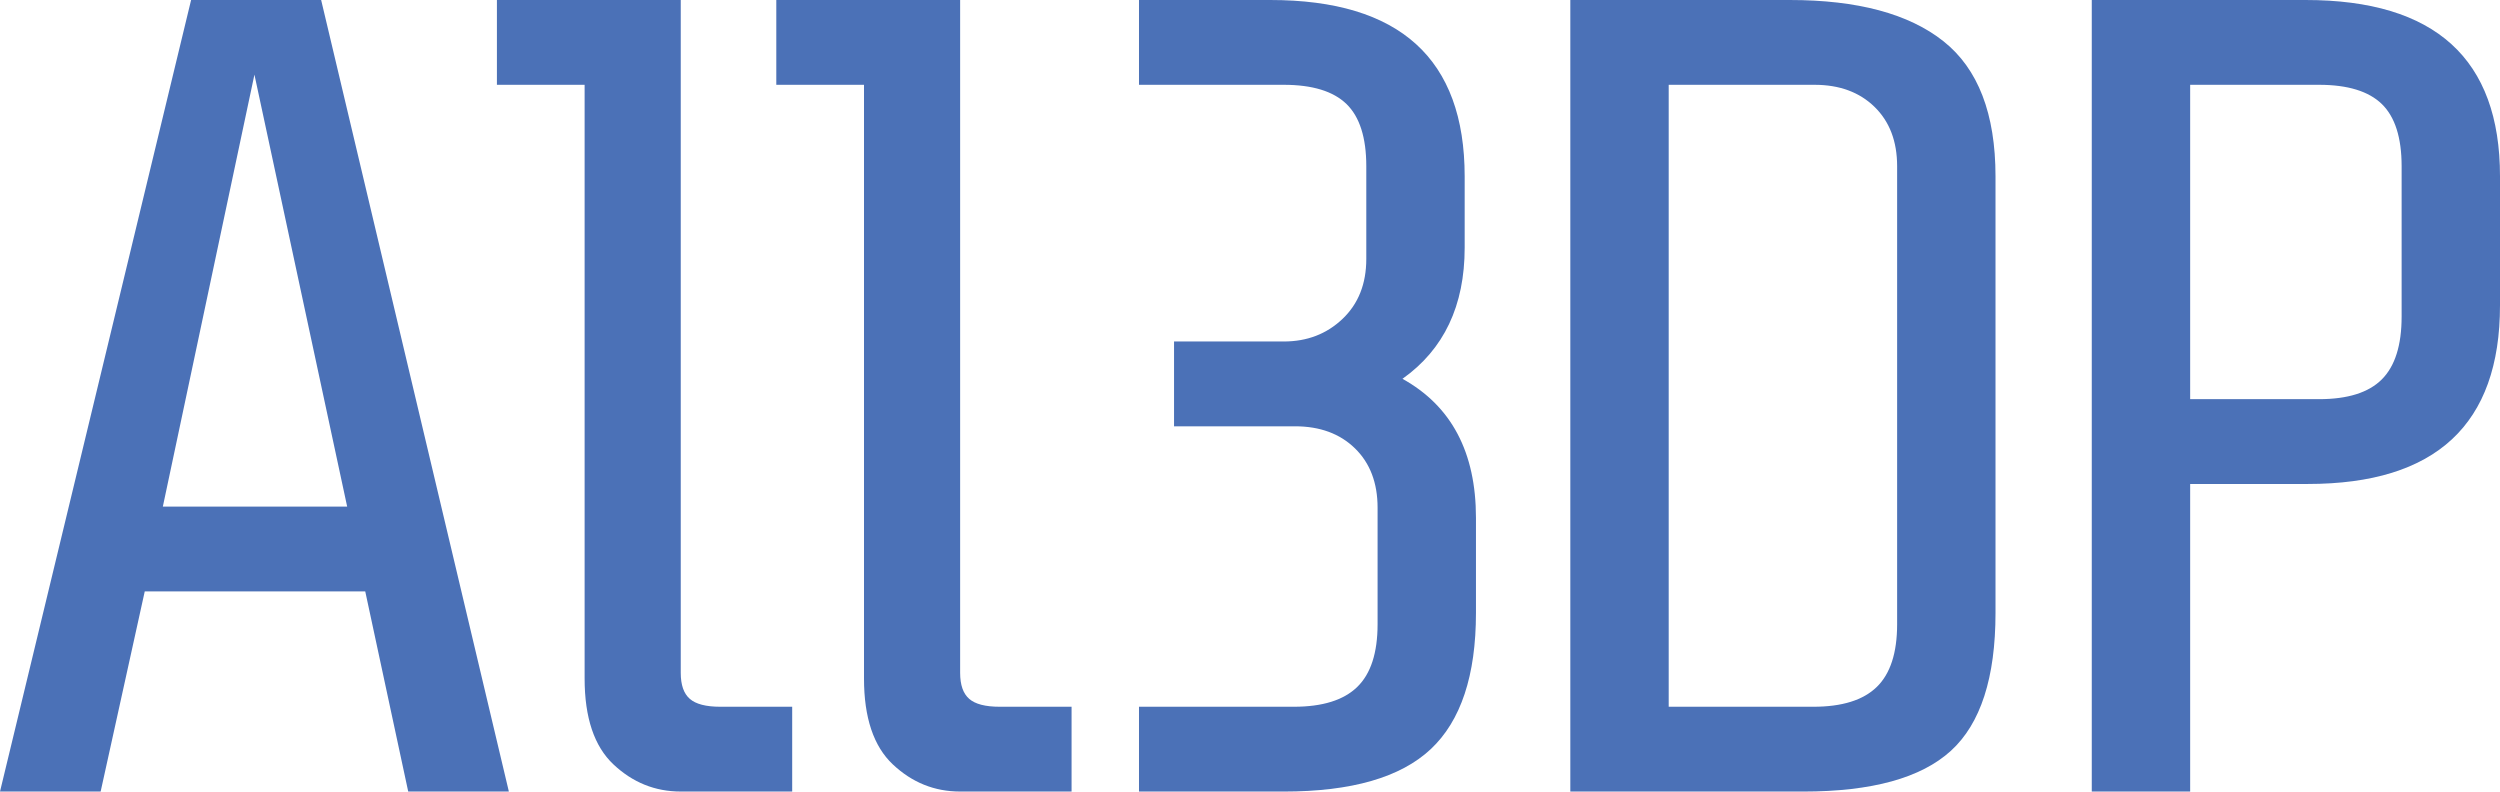
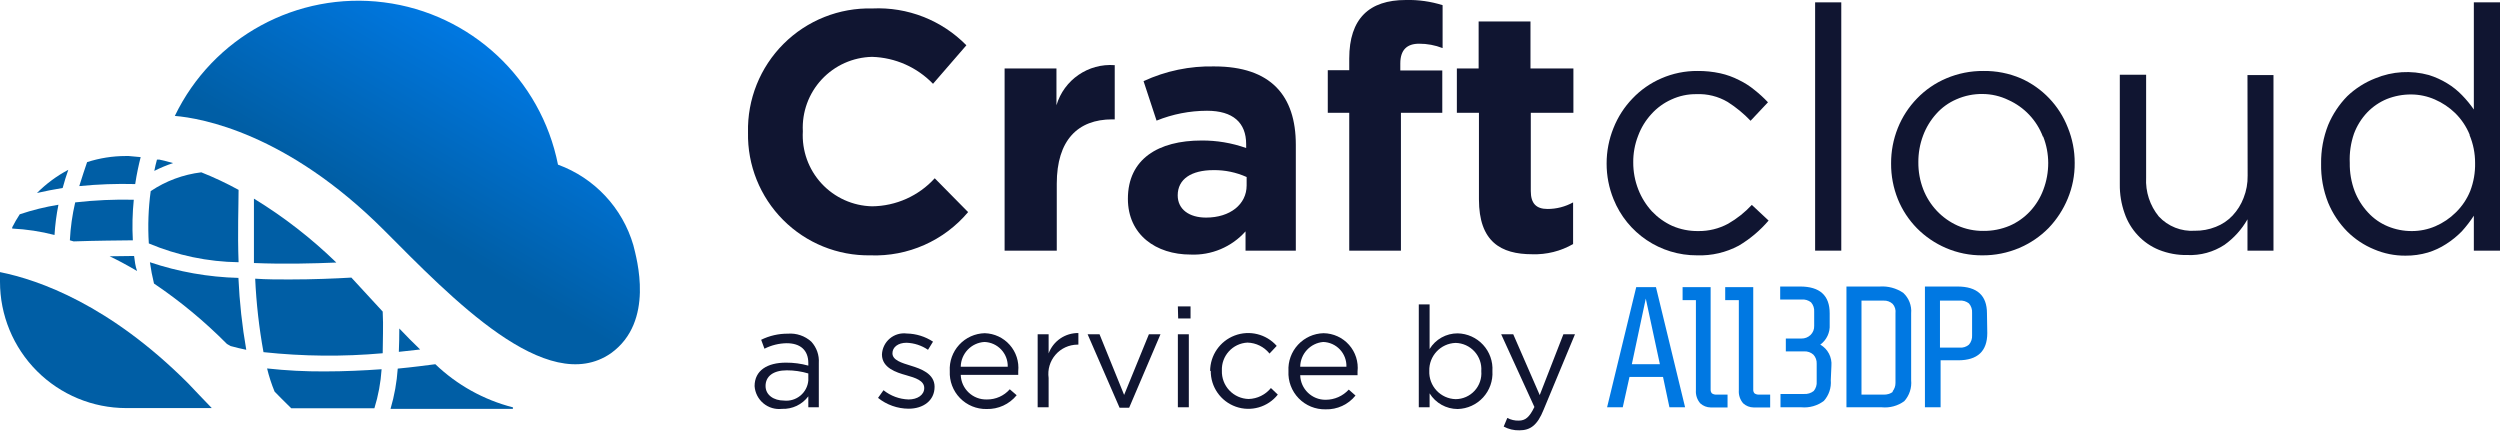
- <svg xmlns="http://www.w3.org/2000/svg" version="1.1" id="Ebene_1" x="0px" y="0px" width="186.395px" height="59.017px" viewBox="0 0 186.395 59.017" enable-background="new 0 0 186.395 59.017" xml:space="preserve">
-   <path fill="#4B71B7" d="M12.141,37.771L18.97,5.564l6.914,32.207H12.141z M23.944,0h-9.696L0,59.017h7.504l3.288-14.923h16.44  l3.204,14.923h7.504L23.944,0z" />
-   <path fill="#4B71B7" d="M59.063,52.694h-5.358c-1.068,0-1.827-0.196-2.276-0.591c-0.451-0.392-0.674-1.038-0.674-1.938V0H37.049  v6.323h6.539v44.263c0,2.923,0.717,5.059,2.15,6.407c1.433,1.349,3.105,2.023,5.017,2.023h8.309V52.694z" />
-   <path fill="#4B71B7" d="M79.894,52.694h-5.358c-1.068,0-1.827-0.196-2.276-0.591c-0.45-0.392-0.674-1.038-0.674-1.938V0H57.879  v6.323h6.539v44.263c0,2.923,0.717,5.059,2.15,6.407c1.433,1.349,3.105,2.023,5.017,2.023h8.309V52.694z" />
-   <path fill="#4B71B7" d="M110.045,38.615c0-4.891-1.827-8.348-5.48-10.371c3.091-2.192,4.638-5.451,4.638-9.78v-5.311  C109.202,4.384,104.367,0,94.701,0h-9.78v6.323h10.791c2.136,0,3.695,0.478,4.68,1.433c0.982,0.957,1.476,2.502,1.476,4.637v6.914  c0,1.855-0.59,3.345-1.771,4.468c-1.181,1.125-2.643,1.686-4.385,1.686h-8.178v6.323h9.021c1.854,0,3.343,0.548,4.468,1.644  c1.124,1.096,1.687,2.571,1.687,4.427v8.684c0,2.136-0.505,3.696-1.518,4.679c-1.012,0.984-2.586,1.476-4.721,1.476H84.921v6.323  h10.791c5.059,0,8.712-1.054,10.961-3.162c2.247-2.107,3.372-5.493,3.372-10.159V38.615z" />
-   <path fill="#4B71B7" d="M148.781,13.152c0-4.665-1.294-8.023-3.879-10.075C142.317,1.026,138.495,0,133.436,0H117.08v59.017h17.368  c5.113,0,8.781-1.012,11.003-3.035c2.219-2.023,3.33-5.451,3.33-10.286V13.152z M139.928,51.218  c-1.011,0.984-2.585,1.476-4.721,1.476h-10.792V6.323h10.877c1.854,0,3.343,0.548,4.468,1.644c1.124,1.096,1.686,2.571,1.686,4.426  V46.54C141.446,48.675,140.939,50.236,139.928,51.218z" />
-   <path fill="#4B71B7" d="M186.395,13.152C186.395,4.384,181.56,0,171.894,0h-15.936v59.017h7.336V36.084h8.768  c9.555,0,14.333-4.439,14.333-13.321V13.152z M177.584,28.286c-0.983,0.984-2.544,1.475-4.679,1.475h-9.611V6.323h9.611  c2.135,0,3.695,0.478,4.679,1.433c0.983,0.957,1.476,2.502,1.476,4.637v11.213C179.06,25.744,178.567,27.303,177.584,28.286z" />
+ <svg xmlns="http://www.w3.org/2000/svg" viewBox="0 0 159.59 27.47">
+   <defs>
+     <style>.cls-1{fill:#101531;}.cls-2{fill:url(#linear-gradient);}.cls-3{fill:#005ea5;}.cls-4{fill:#0078e2;}</style>
+     <linearGradient id="linear-gradient" x1="32.14" y1="3.29" x2="25.72" y2="14.17" gradientUnits="userSpaceOnUse">
+       <stop offset="0" stop-color="#0078e2" />
+       <stop offset="1" stop-color="#005ea5" />
+     </linearGradient>
+   </defs>
+   <g id="Layer_2" data-name="Layer 2">
+     <g id="Layer_1-2" data-name="Layer 1">
+       <path class="cls-1" d="M48.17,24.65v0c0-1,.81-1.5,2-1.5a5.21,5.21,0,0,1,1.43.19v-.16c0-.83-.51-1.27-1.38-1.27a3.24,3.24,0,0,0-1.42.35l-.21-.57a3.8,3.8,0,0,1,1.7-.39,2,2,0,0,1,1.5.51,1.83,1.83,0,0,1,.48,1.36V26h-.67v-.7a2,2,0,0,1-1.68.8A1.57,1.57,0,0,1,48.17,24.65Zm3.43-.36v-.45a4.8,4.8,0,0,0-1.37-.2c-.87,0-1.36.38-1.36,1v0c0,.59.54.93,1.17.93A1.41,1.41,0,0,0,51.6,24.29Z" />
+       <path class="cls-1" d="M56.05,25.4l.35-.49A2.69,2.69,0,0,0,58,25.5c.56,0,1-.28,1-.73v0c0-.47-.55-.65-1.16-.82s-1.54-.46-1.54-1.32h0a1.41,1.41,0,0,1,1.59-1.34,3.16,3.16,0,0,1,1.67.52l-.32.52a2.59,2.59,0,0,0-1.37-.45c-.55,0-.9.29-.9.67v0c0,.44.57.61,1.19.8s1.5.5,1.5,1.34h0c0,.89-.73,1.4-1.66,1.4A3.15,3.15,0,0,1,56.05,25.4Z" />
+       <path class="cls-1" d="M60.63,23.69v0a2.29,2.29,0,0,1,2.23-2.42A2.21,2.21,0,0,1,65,23.7a1.69,1.69,0,0,1,0,.23H61.33A1.62,1.62,0,0,0,63,25.5a1.91,1.91,0,0,0,1.46-.65l.44.38a2.39,2.39,0,0,1-1.92.88A2.31,2.31,0,0,1,60.63,23.69Zm3.7-.28a1.54,1.54,0,0,0-1.49-1.58,1.61,1.61,0,0,0-1.51,1.58Z" />
+       <path class="cls-1" d="M66.24,21.34h.7v1.22a2,2,0,0,1,1.9-1.3V22h-.06a1.87,1.87,0,0,0-1.84,2.13V26h-.7Z" />
+       <path class="cls-1" d="M69.43,21.34h.76l1.57,3.87,1.58-3.87h.74l-2,4.69h-.61Z" />
+       <path class="cls-1" d="M75.19,19.56H76v.77h-.79Zm0,1.78h.7V26h-.7Z" />
+       <path class="cls-1" d="M77.25,23.69h0a2.43,2.43,0,0,1,4.25-1.61l-.46.49a1.86,1.86,0,0,0-1.41-.7A1.72,1.72,0,0,0,78,23.66v0a1.75,1.75,0,0,0,1.71,1.81,1.9,1.9,0,0,0,1.42-.7l.44.42a2.4,2.4,0,0,1-4.28-1.52Z" />
+       <path class="cls-1" d="M82.25,23.69v0a2.3,2.3,0,0,1,2.24-2.42,2.21,2.21,0,0,1,2.17,2.45,1.69,1.69,0,0,1,0,.23H83a1.61,1.61,0,0,0,1.63,1.57,2,2,0,0,0,1.47-.65l.43.38a2.36,2.36,0,0,1-1.91.88A2.32,2.32,0,0,1,82.25,23.69Zm3.7-.28a1.53,1.53,0,0,0-1.48-1.58A1.61,1.61,0,0,0,83,23.41Z" />
+       <path class="cls-1" d="M91.26,25.11V26h-.69V19.43h.69v2.85a2.09,2.09,0,0,1,1.79-1,2.27,2.27,0,0,1,2.22,2.41v0a2.28,2.28,0,0,1-2.22,2.42A2.11,2.11,0,0,1,91.26,25.11Zm3.3-1.42v0a1.68,1.68,0,0,0-1.64-1.8,1.74,1.74,0,0,0-1.68,1.79v0a1.73,1.73,0,0,0,1.68,1.8A1.65,1.65,0,0,0,94.56,23.69Z" />
+       <path class="cls-1" d="M99.8,21.34h.74l-2,4.81c-.4,1-.85,1.32-1.55,1.32a2,2,0,0,1-1-.24l.23-.55a1.46,1.46,0,0,0,.73.17c.42,0,.68-.21,1-.87l-2.12-4.64h.77l1.69,3.88Z" />
+       <path class="cls-2" d="M39,22.55C34.9,25.39,28.81,19,24.51,14.69,18.32,8.5,12.86,7.54,11.16,7.4a13,13,0,0,1,24.46,3.11,7.8,7.8,0,0,1,4.81,5.14C40.64,16.5,41.81,20.53,39,22.55Z" />
+       <path class="cls-3" d="M12,24.46c-5-5-9.51-6.59-12-7.09,0,.2,0,.41,0,.61a8.06,8.06,0,0,0,8.06,8.07h5.46C13,25.5,12.5,25,12,24.46Z" />
+       <path class="cls-3" d="M8.56,16.34,7,16.36c.56.27,1.14.58,1.75.94C8.64,17,8.6,16.66,8.56,16.34Z" />
+       <path class="cls-3" d="M11.05,10.41c-.31-.09-.6-.16-.87-.22h0l-.16,0c-.06.22-.12.46-.17.72A8.55,8.55,0,0,1,11.05,10.41Z" />
+       <path class="cls-3" d="M4,12c.11-.41.23-.79.36-1.16a8.3,8.3,0,0,0-2,1.48C2.89,12.2,3.44,12.09,4,12Z" />
+       <path class="cls-3" d="M25.46,22.46l1.36-.15c-.45-.43-.89-.88-1.33-1.34C25.49,21.46,25.48,22,25.46,22.46Z" />
+       <path class="cls-3" d="M18.46,17.84c-.7,0-1.44,0-2.17-.05a35.1,35.1,0,0,0,.53,4.69,38.89,38.89,0,0,0,7.61.07c0-.82.05-1.72,0-2.66-.69-.74-1.36-1.48-2-2.17C21.4,17.78,20,17.84,18.46,17.84Z" />
+       <path class="cls-3" d="M8.48,15.34a16.79,16.79,0,0,1,.06-2.59,27.61,27.61,0,0,0-3.74.17,13.57,13.57,0,0,0-.34,2.42l.24.07C6.09,15.36,7.67,15.35,8.48,15.34Z" />
+       <path class="cls-3" d="M15.23,16.74c-.07-1.91,0-3.61,0-4.62A21.25,21.25,0,0,0,12.85,11,7.39,7.39,0,0,0,9.62,12.2a17,17,0,0,0-.12,3.34A15.31,15.31,0,0,0,15.23,16.74Z" />
+       <path class="cls-3" d="M3.73,13.07a15.37,15.37,0,0,0-2.47.61,8.52,8.52,0,0,0-.48.83s0,.08,0,.08A13.41,13.41,0,0,1,3.48,15,14,14,0,0,1,3.73,13.07Z" />
+       <path class="cls-3" d="M24.36,23.57c-1.12.08-2.36.14-3.65.14a32,32,0,0,1-3.66-.19A9.85,9.85,0,0,0,17.53,25c.35.35.7.72,1.06,1.06l0,0h5.31A10.74,10.74,0,0,0,24.36,23.57Z" />
+       <path class="cls-3" d="M32.73,26a11.17,11.17,0,0,1-4.94-2.75c-.63.08-1.44.19-2.4.28a12,12,0,0,1-.46,2.57h7.79A.06.06,0,0,0,32.73,26Z" />
+       <path class="cls-3" d="M14.72,22.09q.51.14,1,.24a36.2,36.2,0,0,1-.5-4.59,19.29,19.29,0,0,1-5.65-1,13.54,13.54,0,0,0,.26,1.36,30.67,30.67,0,0,1,4.66,3.86Z" />
+       <path class="cls-3" d="M21.47,16.76a29.88,29.88,0,0,0-5.26-4.08c0,1.29,0,2.7,0,4.11C18.13,16.87,20,16.82,21.47,16.76Z" />
+       <path class="cls-3" d="M5.06,11.88a28.72,28.72,0,0,1,3.57-.13l0,0c.1-.66.23-1.25.35-1.72l-.76-.07h-.2a8,8,0,0,0-2.46.39C5.42,10.78,5.23,11.31,5.06,11.88Z" />
+       <path class="cls-3" d="M16,23.38h0l0,.05Z" />
+       <path class="cls-1" d="M55.56,16.3a7.69,7.69,0,0,1-7.81-7.84v0A7.74,7.74,0,0,1,55.69.54a7.89,7.89,0,0,1,6,2.35L59.56,5.35a5.63,5.63,0,0,0-3.89-1.72,4.52,4.52,0,0,0-4.42,4.75v0a4.53,4.53,0,0,0,4.42,4.79,5.48,5.48,0,0,0,4-1.79l2.13,2.16A7.78,7.78,0,0,1,55.56,16.3Z" />
+       <path class="cls-1" d="M71,7.62c-2.19,0-3.54,1.32-3.54,4.11V16H64.13V4.37h3.31V6.72a3.59,3.59,0,0,1,3.72-2.56V7.62Z" />
+       <path class="cls-1" d="M79.51,16V14.77A4.44,4.44,0,0,1,76,16.25c-2.2,0-4-1.26-4-3.56v0c0-2.54,1.94-3.72,4.7-3.72a8.3,8.3,0,0,1,2.85.48V9.2c0-1.37-.84-2.13-2.5-2.13a8.63,8.63,0,0,0-3.22.63L73,5.18a10.19,10.19,0,0,1,4.52-.94c3.61,0,5.2,1.87,5.2,5V16Zm.07-4.7a5,5,0,0,0-2.11-.44c-1.42,0-2.29.57-2.29,1.61v0c0,.9.74,1.42,1.81,1.42,1.54,0,2.59-.85,2.59-2.05Z" />
+       <path class="cls-1" d="M90.59,2.79c-.77,0-1.2.39-1.2,1.26V4.5h2.68V7.2H89.43V16h-3.3V7.2H84.76V4.48h1.37V3.74C86.13,1.18,87.41,0,89.74,0a7.21,7.21,0,0,1,2.35.33V3.07A4.08,4.08,0,0,0,90.59,2.79Z" />
+       <path class="cls-1" d="M97.81,16.23c-2,0-3.4-.8-3.4-3.5V7.2H93V4.37h1.39v-3h3.31v3h2.74V7.2H97.72v5c0,.77.33,1.14,1.07,1.14a3.37,3.37,0,0,0,1.63-.42v2.66A4.91,4.91,0,0,1,97.81,16.23Z" />
+       <path class="cls-1" d="M111,15.68a5.26,5.26,0,0,1-2.66.62A5.72,5.72,0,0,1,103,12.71a6,6,0,0,1-.44-2.27A6,6,0,0,1,103,8.17a5.78,5.78,0,0,1,1.21-1.88A5.58,5.58,0,0,1,106.06,5a5.66,5.66,0,0,1,2.3-.47,6.55,6.55,0,0,1,1.46.15,4.94,4.94,0,0,1,1.19.43,4.88,4.88,0,0,1,1,.64,7.94,7.94,0,0,1,.85.78l-1.11,1.18a7.83,7.83,0,0,0-1.46-1.2,3.62,3.62,0,0,0-2-.5,3.69,3.69,0,0,0-1.59.34,3.8,3.8,0,0,0-1.28.93,4.2,4.2,0,0,0-.85,1.39,4.55,4.55,0,0,0-.31,1.7,4.69,4.69,0,0,0,.32,1.72,4.47,4.47,0,0,0,.87,1.4,4.18,4.18,0,0,0,1.3.93,4.05,4.05,0,0,0,1.65.33,3.9,3.9,0,0,0,1.92-.47,6.44,6.44,0,0,0,1.51-1.2l1.07,1A7.65,7.65,0,0,1,111,15.68Z" />
+       <path class="cls-1" d="M115.87,16V.15h1.67V16Z" />
+       <path class="cls-1" d="M132,12.67a6.05,6.05,0,0,1-1.23,1.89,5.84,5.84,0,0,1-1.87,1.27,5.94,5.94,0,0,1-2.35.47,5.77,5.77,0,0,1-2.33-.47,5.84,5.84,0,0,1-1.85-1.26,5.72,5.72,0,0,1-1.22-1.86,6,6,0,0,1-.43-2.27,6,6,0,0,1,.43-2.27,5.81,5.81,0,0,1,1.22-1.88A5.64,5.64,0,0,1,124.25,5a5.92,5.92,0,0,1,2.36-.47A5.86,5.86,0,0,1,129,5,5.7,5.7,0,0,1,132,8.14a5.91,5.91,0,0,1,.44,2.26A5.78,5.78,0,0,1,132,12.67Zm-1.59-3.95a4.19,4.19,0,0,0-2.21-2.34A3.82,3.82,0,0,0,126.57,6a4,4,0,0,0-1.68.34,3.65,3.65,0,0,0-1.29.93,4.34,4.34,0,0,0-.84,1.39,4.75,4.75,0,0,0-.3,1.7,4.69,4.69,0,0,0,.31,1.72,4.26,4.26,0,0,0,.87,1.38,4.18,4.18,0,0,0,1.32.94,4,4,0,0,0,1.65.34,4.2,4.2,0,0,0,1.68-.33,3.93,3.93,0,0,0,1.3-.92,4.15,4.15,0,0,0,.85-1.38,4.81,4.81,0,0,0,.31-1.71A4.64,4.64,0,0,0,130.43,8.72Z" />
+       <path class="cls-1" d="M143.47,4.79h1.66V16h-1.66v-2A5.08,5.08,0,0,1,142,15.63a4,4,0,0,1-2.37.65,4.64,4.64,0,0,1-1.81-.33,3.79,3.79,0,0,1-1.35-.93,3.9,3.9,0,0,1-.85-1.42,5.32,5.32,0,0,1-.3-1.83v-7H137v6.57a3.61,3.61,0,0,0,.81,2.48,2.88,2.88,0,0,0,2.3.91,3.47,3.47,0,0,0,1.34-.25,2.89,2.89,0,0,0,1.07-.72,3.44,3.44,0,0,0,.7-1.12,3.68,3.68,0,0,0,.26-1.43Z" />
+       <path class="cls-1" d="M157.92,16V13.77a7.9,7.9,0,0,1-.77,1,5.65,5.65,0,0,1-1,.81,4.56,4.56,0,0,1-1.16.54,4.94,4.94,0,0,1-1.43.2,5,5,0,0,1-2-.4,5.27,5.27,0,0,1-1.72-1.14,5.74,5.74,0,0,1-1.22-1.84,6.41,6.41,0,0,1-.45-2.48,6.49,6.49,0,0,1,.45-2.48,5.85,5.85,0,0,1,1.22-1.84A5.47,5.47,0,0,1,151.63,5a5.28,5.28,0,0,1,3.42-.21,5.21,5.21,0,0,1,1.17.53,4.67,4.67,0,0,1,.95.76,7.1,7.1,0,0,1,.75.91V.15h1.67V16Zm-.27-7.41a4.13,4.13,0,0,0-.92-1.37,4.36,4.36,0,0,0-1.3-.87,3.79,3.79,0,0,0-1.51-.32,4.15,4.15,0,0,0-1.55.29,3.7,3.7,0,0,0-1.25.85,4,4,0,0,0-.85,1.36A5,5,0,0,0,150,10.4a4.89,4.89,0,0,0,.31,1.8,4.25,4.25,0,0,0,.86,1.37,3.55,3.55,0,0,0,1.26.88,3.94,3.94,0,0,0,1.53.3,3.78,3.78,0,0,0,1.51-.31,4.21,4.21,0,0,0,1.3-.88,4,4,0,0,0,.92-1.37A4.71,4.71,0,0,0,158,10.4,4.58,4.58,0,0,0,157.65,8.63Z" />
+       <path class="cls-4" d="M104.17,23.25l.89-4.19.9,4.19Zm1.54-4.92h-1.26L102.59,26h1l.43-1.94h2.14l.41,1.94h1Z" />
+       <path class="cls-4" d="M110.28,25.19h-.7a.47.47,0,0,1-.3-.08.34.34,0,0,1-.08-.25V18.33h-1.79v.83h.85v5.75a1.15,1.15,0,0,0,.28.84,1,1,0,0,0,.66.26h1.08Z" />
+       <path class="cls-4" d="M113,25.19h-.7a.47.47,0,0,1-.3-.08.34.34,0,0,1-.08-.25V18.33h-1.79v.83H111v5.75a1.15,1.15,0,0,0,.28.84,1,1,0,0,0,.66.26H113Z" />
+       <path class="cls-4" d="M116.91,23.36A1.42,1.42,0,0,0,116.2,22a1.47,1.47,0,0,0,.6-1.28V20q0-1.71-1.89-1.71h-1.27v.83H115a.86.86,0,0,1,.61.18.83.83,0,0,1,.2.61v.89a.76.76,0,0,1-.24.59.81.81,0,0,1-.57.22H114v.82h1.17a.82.82,0,0,1,.59.21.79.79,0,0,1,.21.58v1.13a.84.84,0,0,1-.19.61.9.9,0,0,1-.62.19h-1.5V26H115a2.07,2.07,0,0,0,1.43-.41,1.76,1.76,0,0,0,.44-1.32Z" />
+       <path class="cls-4" d="M122,20a1.58,1.58,0,0,0-.51-1.31,2.39,2.39,0,0,0-1.49-.4h-2.13V26h2.26a2.09,2.09,0,0,0,1.43-.39,1.75,1.75,0,0,0,.44-1.34Zm-1.15,5a.92.92,0,0,1-.62.19h-1.4v-6h1.41a.79.79,0,0,1,.58.21A.75.75,0,0,1,121,20v4.44A.84.84,0,0,1,120.8,25Z" />
+       <path class="cls-4" d="M126.84,20q0-1.71-1.89-1.71h-2.07V26h1V23H125q1.86,0,1.86-1.74Zm-1.15,2a.8.8,0,0,1-.6.19h-1.25v-3h1.25a.84.84,0,0,1,.6.18.83.83,0,0,1,.2.61V21.4A.83.83,0,0,1,125.69,22Z" />
+     </g>
+   </g>
</svg>
